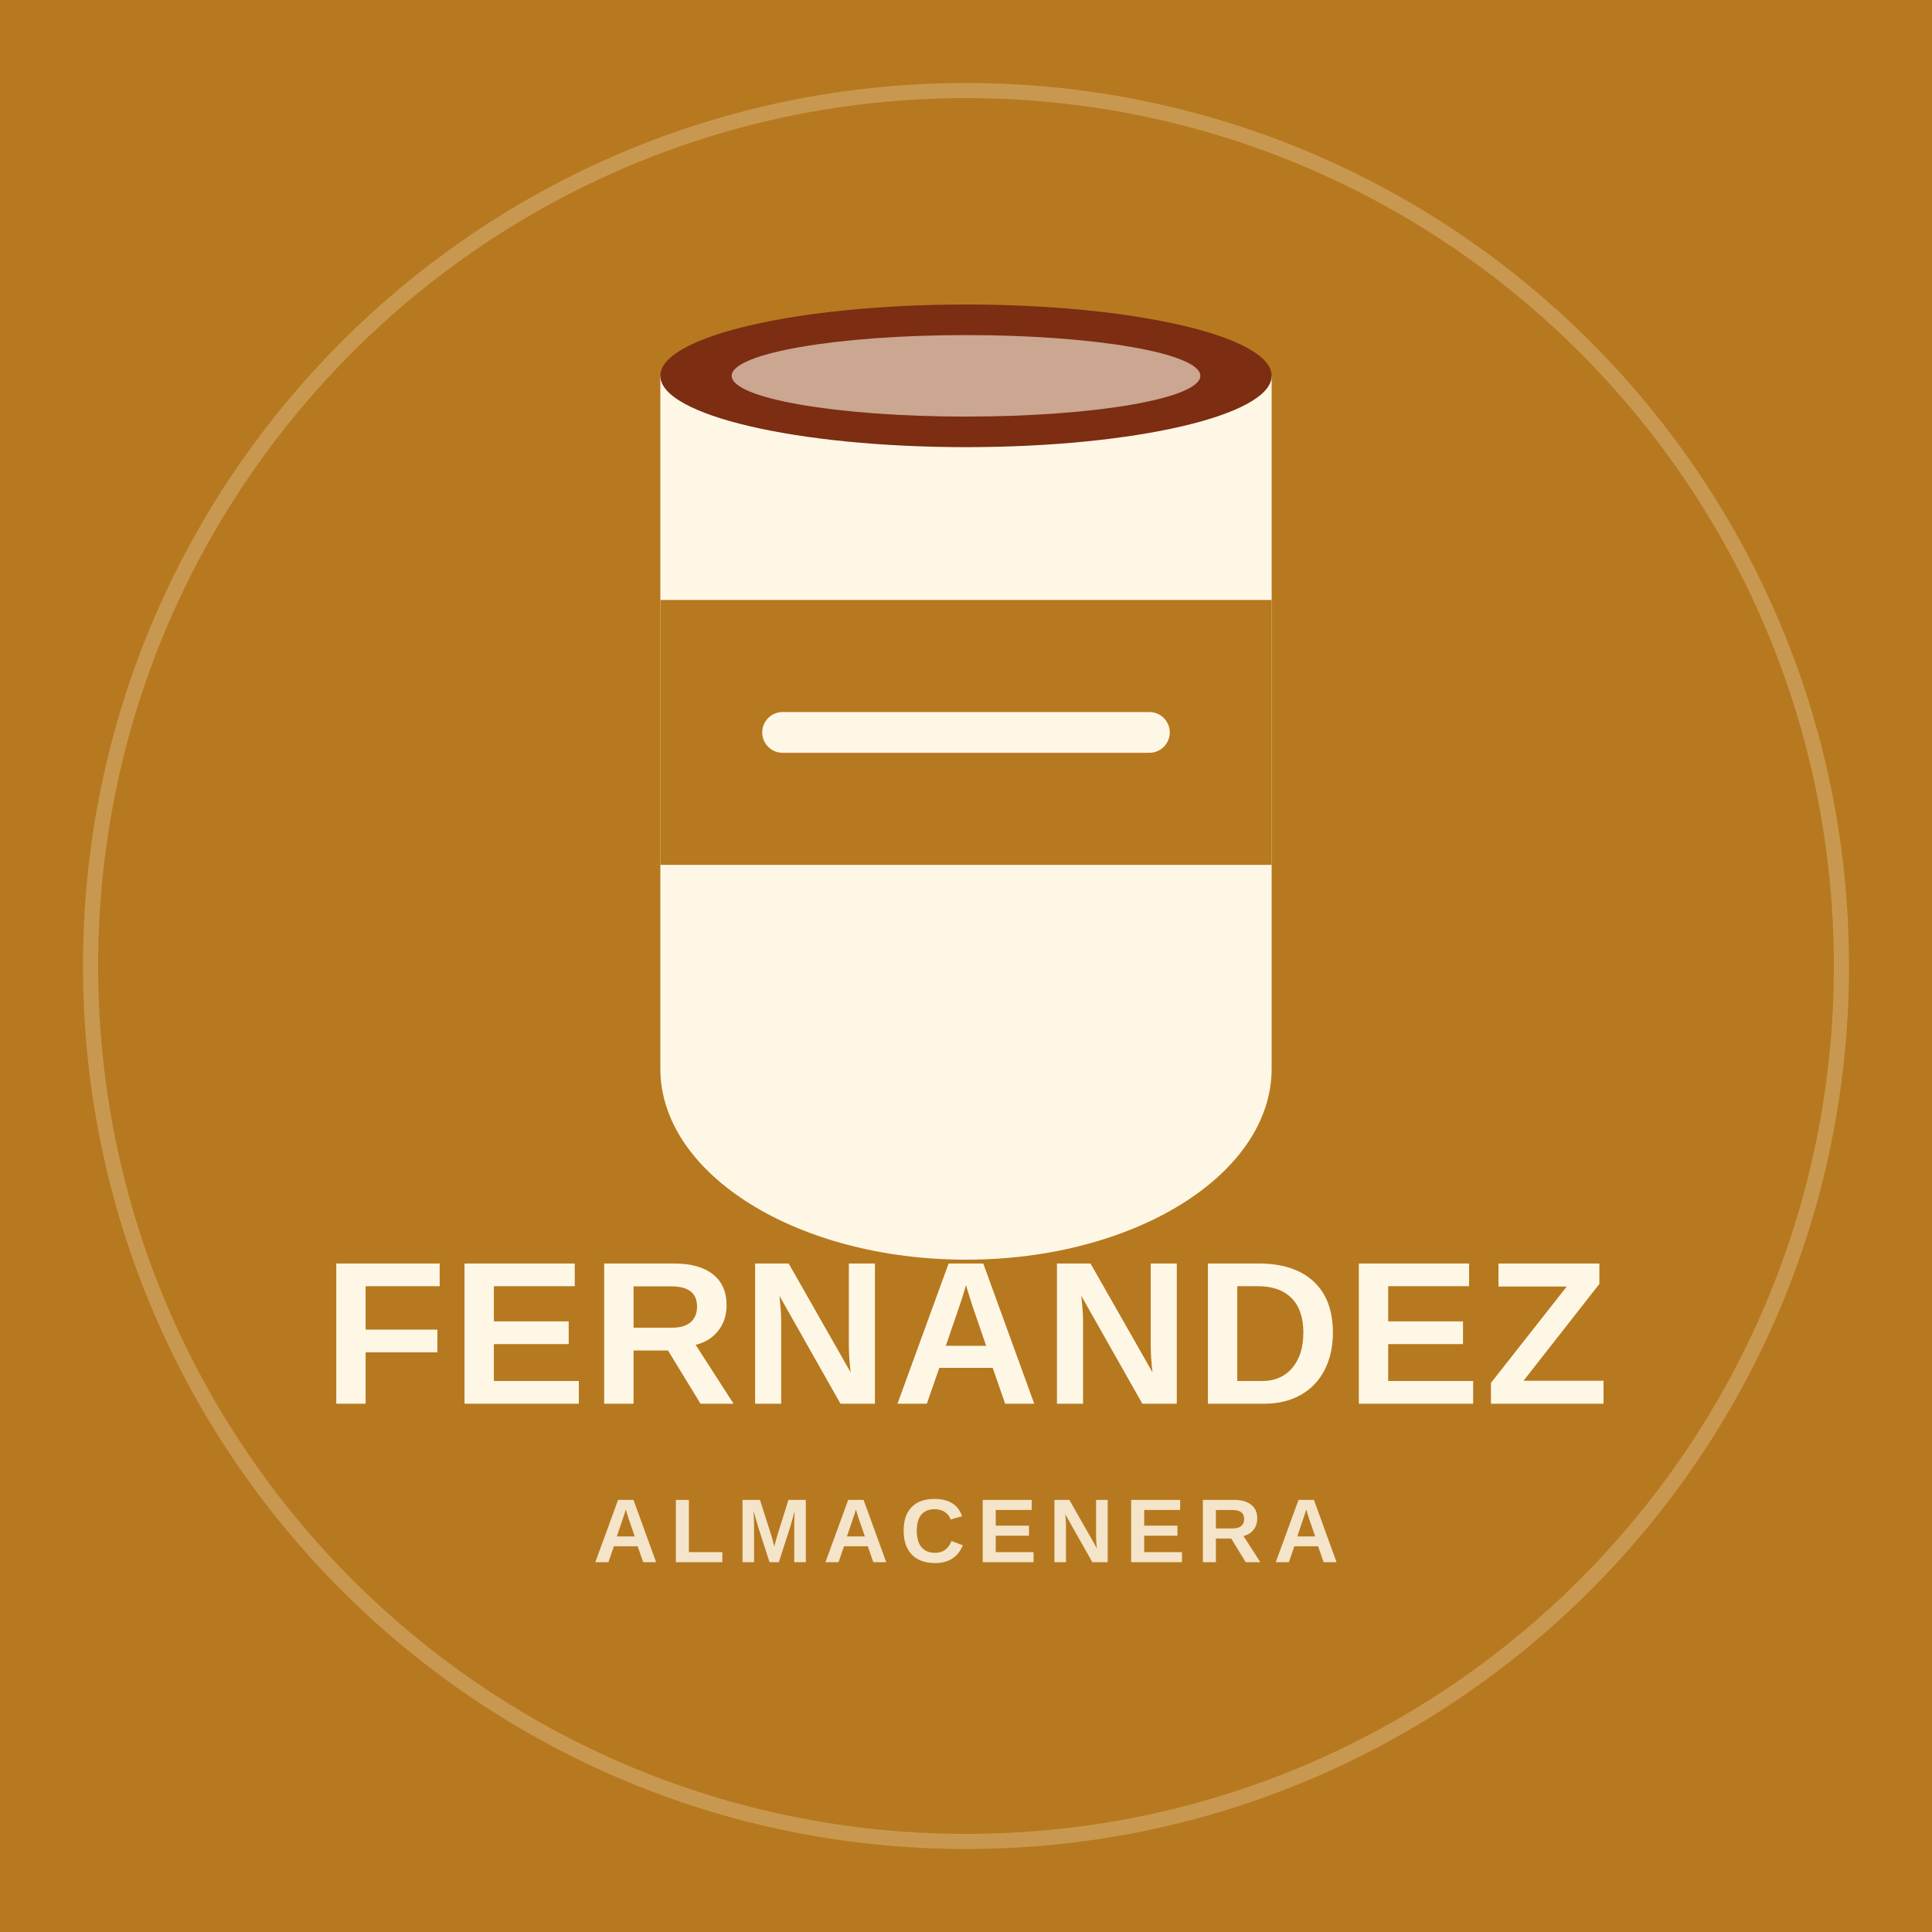
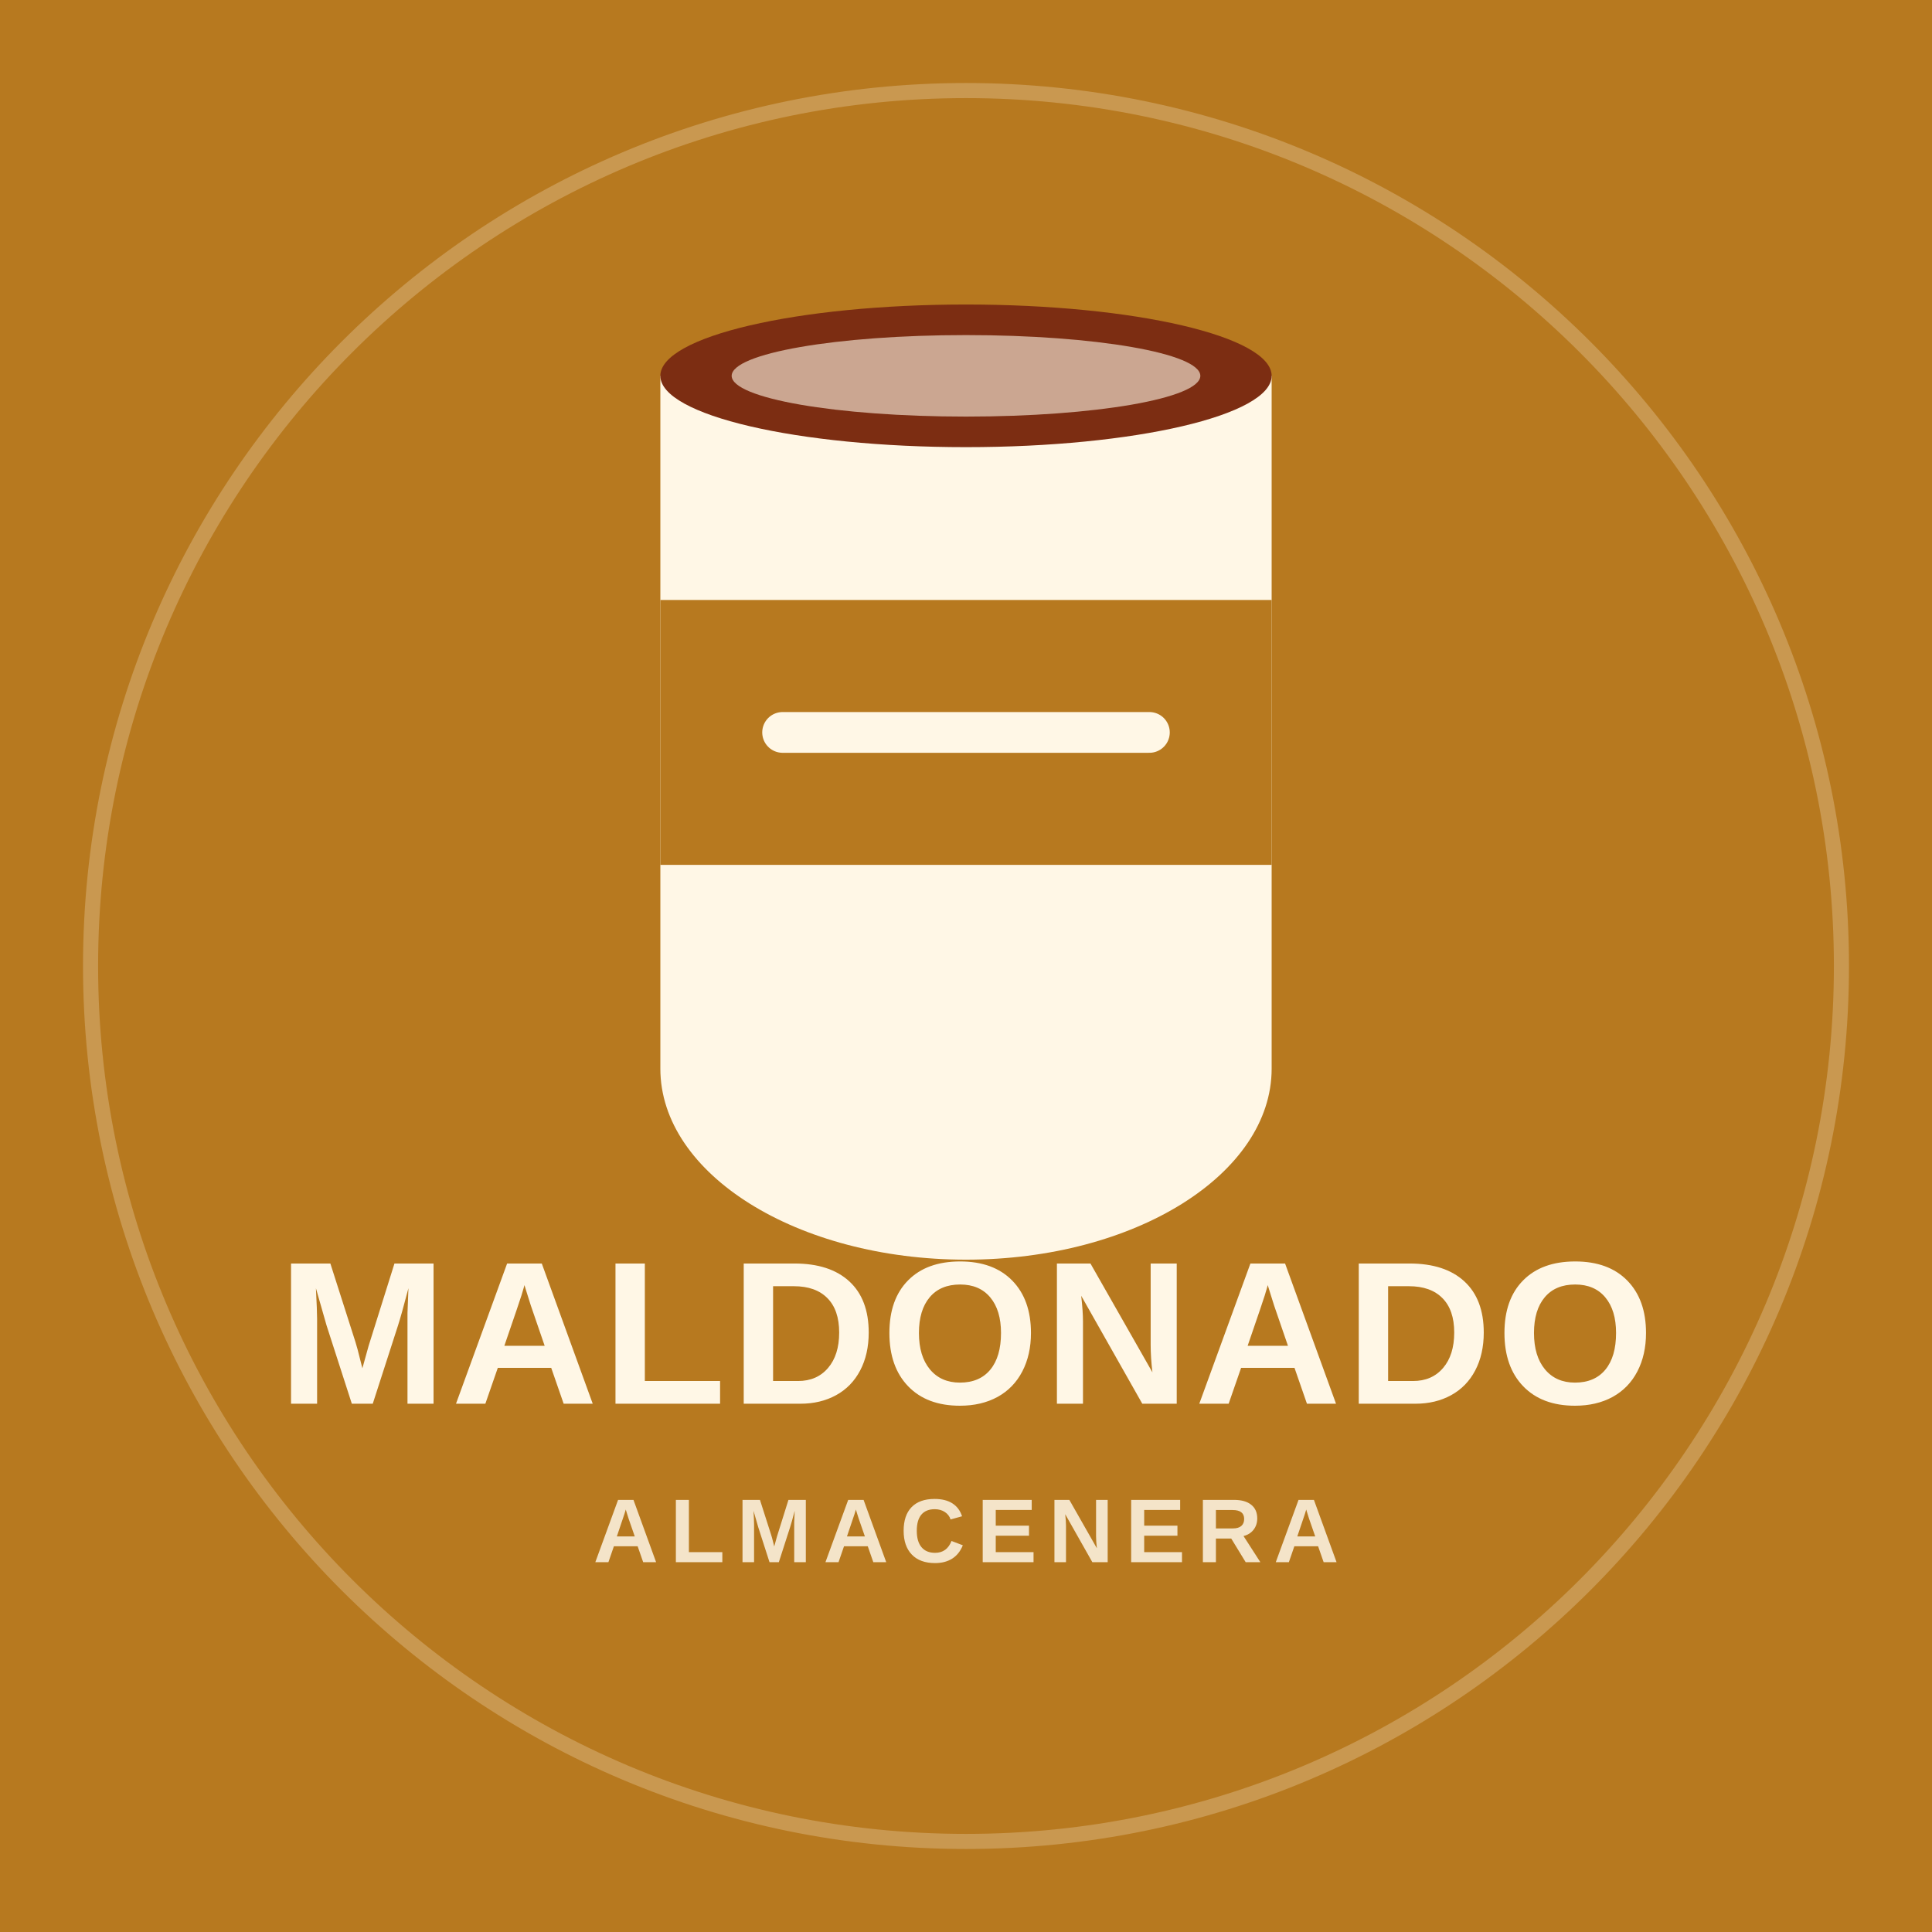
<svg xmlns="http://www.w3.org/2000/svg" viewBox="0 0 512 512" width="512" height="512">
  <rect width="512" height="512" fill="#B7791F" />
  <circle cx="256" cy="256" r="232" fill="none" stroke="#FFF7E6" stroke-opacity=".25" stroke-width="4" />
  <g transform="translate(256 186) scale(1.35) translate(-256 -196)">
    <path d="M196 132h120v136a16 10 0 0 1-120 0z" fill="#FFF7E6" />
    <ellipse cx="256" cy="132" rx="60" ry="14" fill="#7C2D12" />
    <ellipse cx="256" cy="132" rx="46" ry="8" fill="#FFF7E6" opacity=".6" />
    <rect x="196" y="176" width="120" height="52" fill="#B7791F" />
    <path d="M220 202h72" stroke="#FFF7E6" stroke-width="8" stroke-linecap="round" />
  </g>
-   <text x="256" y="372" text-anchor="middle" font-family="'Segoe UI', 'Helvetica Neue', Arial, sans-serif" font-size="54" font-weight="800" letter-spacing="1" fill="#FFF7E6">FERNÁNDEZ</text>
+   <text x="256" y="372" text-anchor="middle" font-family="'Segoe UI', 'Helvetica Neue', Arial, sans-serif" font-size="54" font-weight="800" letter-spacing="1" fill="#FFF7E6">MALDONADO</text>
  <text x="256" y="414" text-anchor="middle" font-family="'Segoe UI', 'Helvetica Neue', Arial, sans-serif" font-size="24" font-weight="600" letter-spacing="3" fill="#FFF7E6" fill-opacity=".85">ALMACENERA</text>
</svg>
